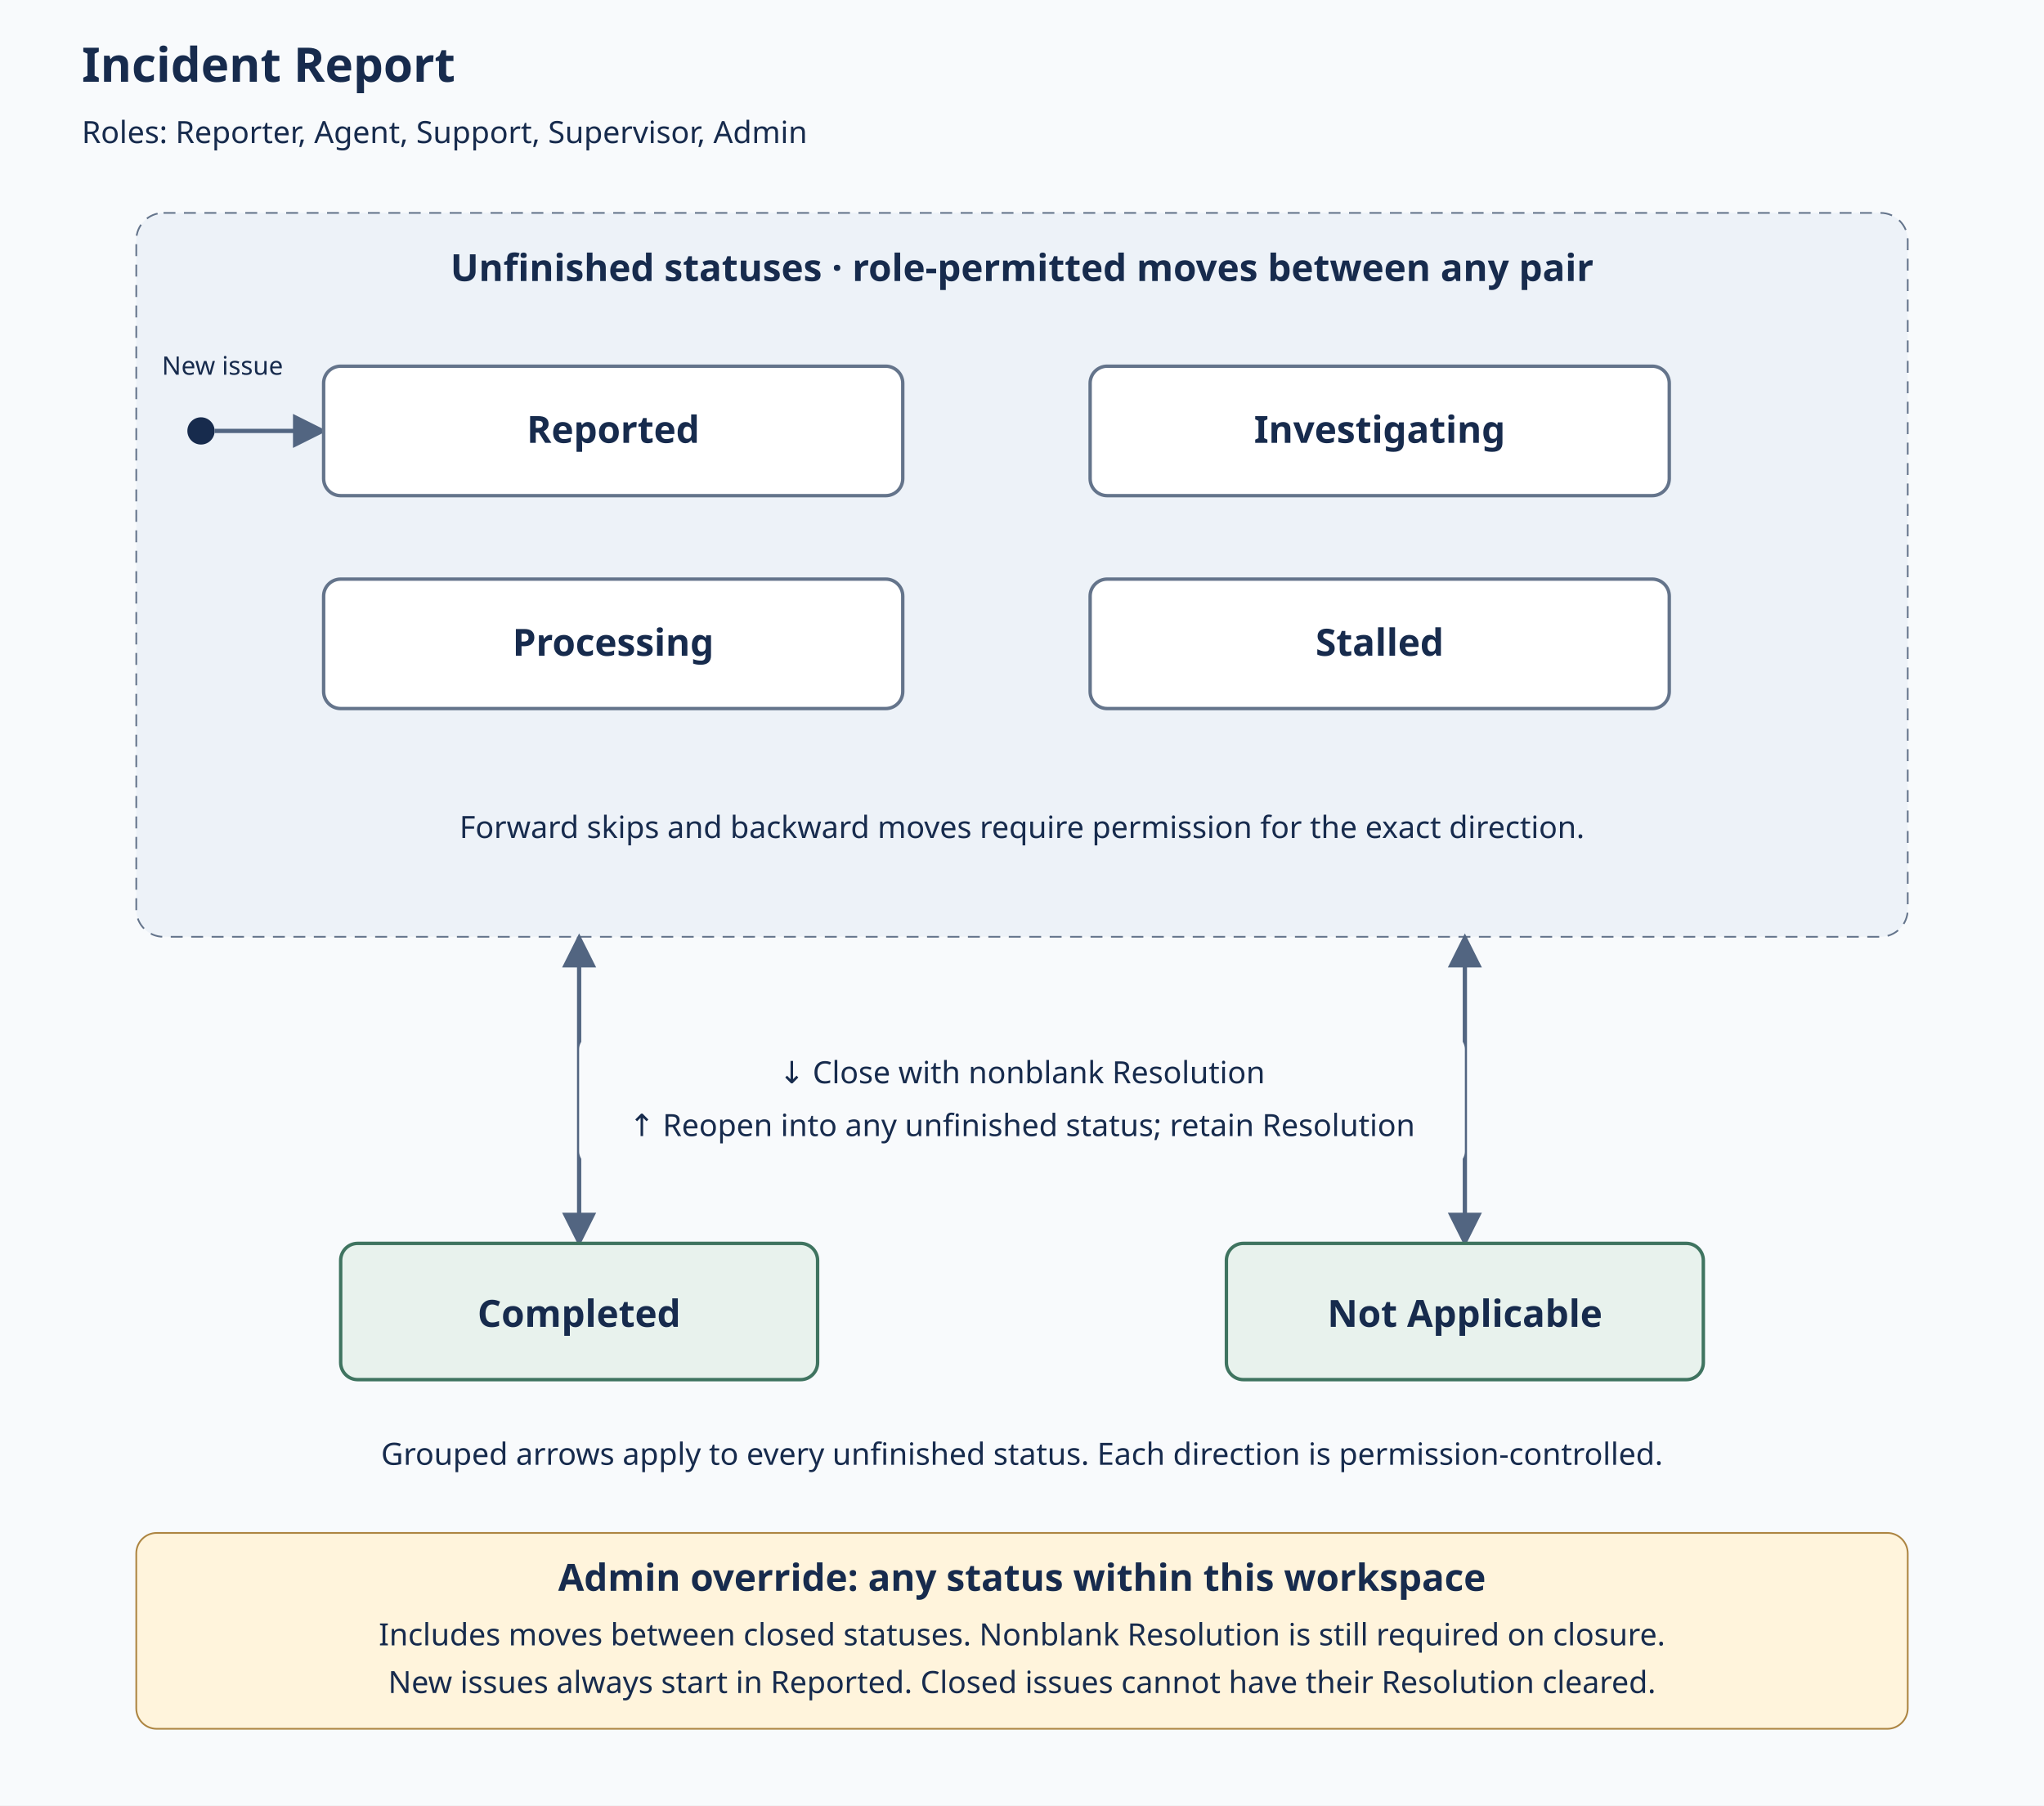
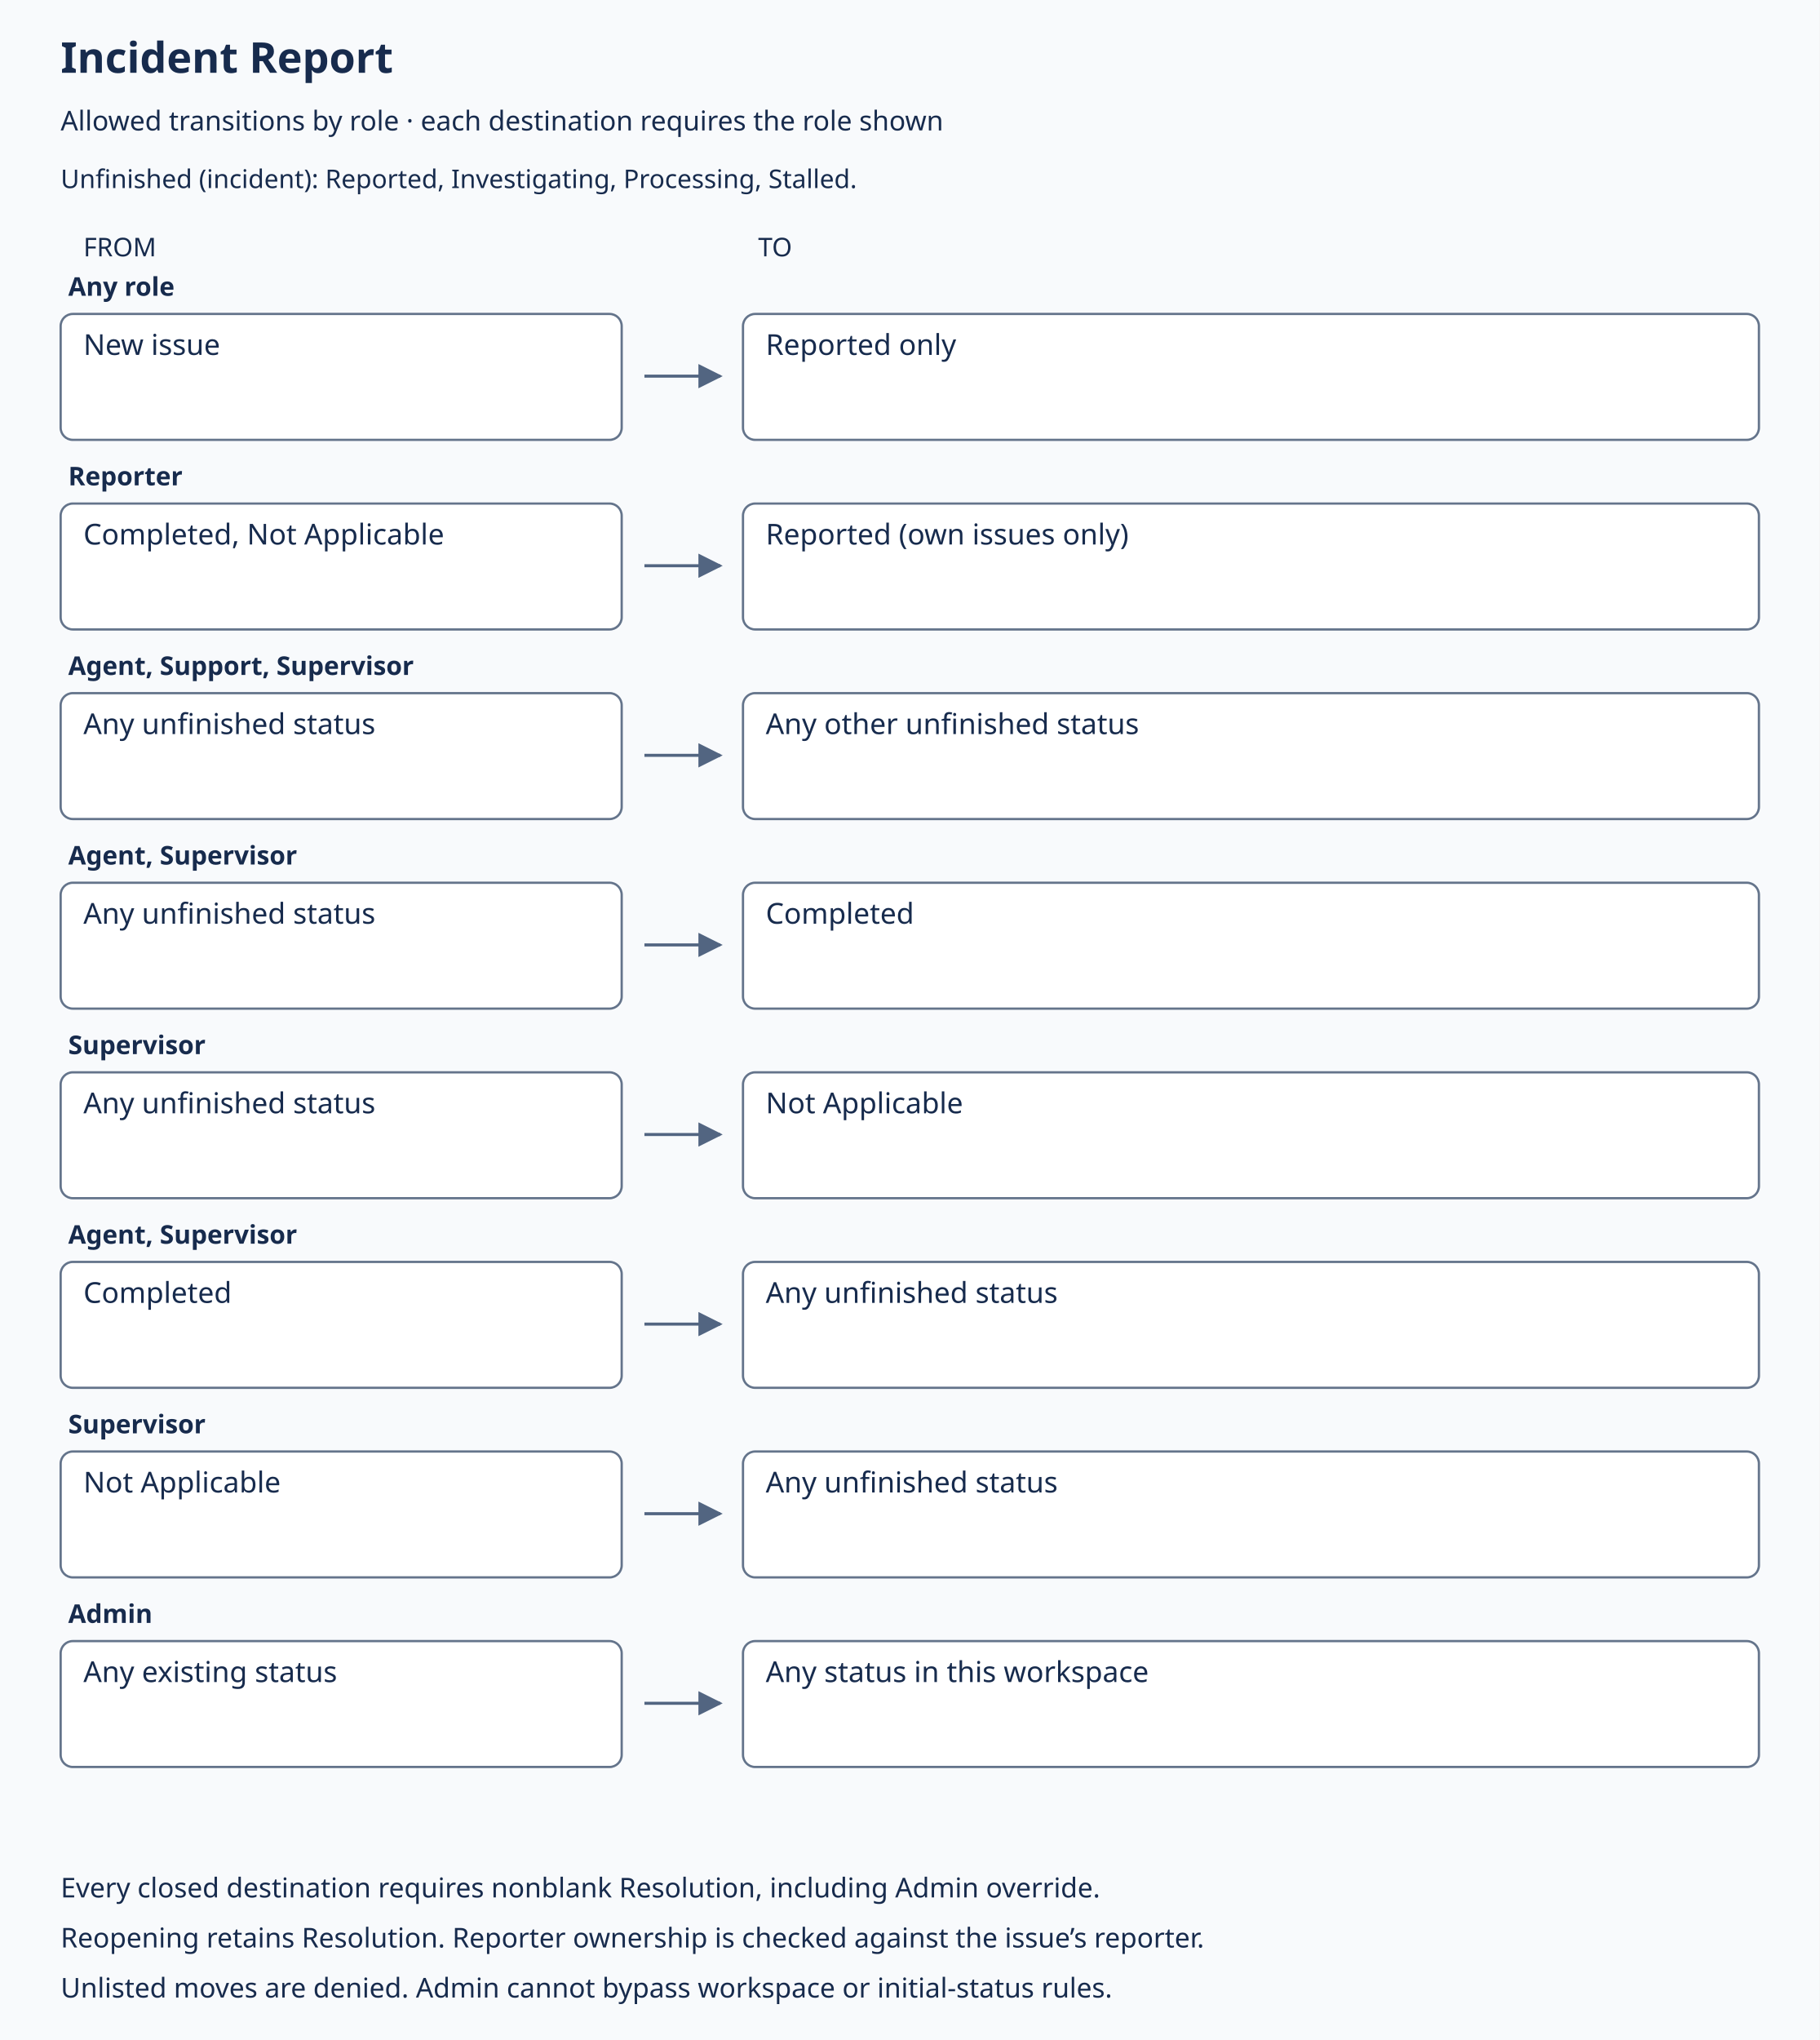
- <svg xmlns="http://www.w3.org/2000/svg" width="1200" height="1060" viewBox="0 0 1200 1060" role="img" aria-labelledby="title description">
+ <svg xmlns="http://www.w3.org/2000/svg" width="1200" height="1345" viewBox="0 0 1200 1345" role="img" aria-labelledby="title description">
  <defs>
-     <marker id="arrow" viewBox="0 0 10 10" refX="9" refY="5" markerWidth="8" markerHeight="8" orient="auto-start-reverse">
+     <marker id="arrow" viewBox="0 0 10 10" refX="9" refY="5" markerWidth="8" markerHeight="8" orient="auto">
      <path d="M0 0 L10 5 L0 10z" fill="#526581" />
    </marker>
  </defs>
-   <style>text{font-family:system-ui,sans-serif;fill:#172b4d}.name{font-size:22px;font-weight:650;text-anchor:middle}.note{font-size:18px;text-anchor:middle}.edge{fill:none;stroke:#526581;stroke-width:2.5;marker-start:url(#arrow);marker-end:url(#arrow)}.state{fill:#fff;stroke:#64748b;stroke-width:2}</style>
-   <rect width="1200" height="1060" fill="#f8fafc" />
-   <text x="48" y="48" font-size="28" font-weight="700">Incident Report</text>
-   <text x="48" y="84" font-size="18">Roles: Reporter, Agent, Support, Supervisor, Admin</text>
-   <rect x="80" y="125" width="1040" height="425" rx="16" fill="#edf2f8" stroke="#64748b" stroke-dasharray="7 5" />
-   <text x="600" y="165" class="name">Unfinished statuses · role-permitted moves between any pair</text>
-   <circle cx="118" cy="253" r="8" fill="#172b4d" />
-   <path d="M126 253 H190" stroke="#526581" stroke-width="2.5" marker-end="url(#arrow)" />
-   <text x="95" y="220" font-size="15">New issue</text>
-   <rect class="state" x="190" y="215" width="340" height="76" rx="10" />
-   <text x="360.0" y="260" class="name">Reported</text>
-   <rect class="state" x="640" y="215" width="340" height="76" rx="10" />
-   <text x="810.0" y="260" class="name">Investigating</text>
-   <rect class="state" x="190" y="340" width="340" height="76" rx="10" />
-   <text x="360.0" y="385" class="name">Processing</text>
-   <rect class="state" x="640" y="340" width="340" height="76" rx="10" />
-   <text x="810.0" y="385" class="name">Stalled</text>
-   <text x="600" y="492" class="note">Forward skips and backward moves require permission for the exact direction.</text>
-   <path class="edge" d="M340 550 V730" />
-   <rect x="200" y="730" width="280" height="80" rx="10" fill="#e8f2ed" stroke="#3f7460" stroke-width="2" />
-   <text x="340" y="779" class="name">Completed</text>
-   <path class="edge" d="M860 550 V730" />
-   <rect x="720" y="730" width="280" height="80" rx="10" fill="#e8f2ed" stroke="#3f7460" stroke-width="2" />
-   <text x="860" y="779" class="name">Not Applicable</text>
-   <rect x="340" y="608" width="520" height="76" rx="8" fill="#f8fafc" />
-   <text x="600" y="636" class="note">↓ Close with nonblank Resolution</text>
-   <text x="600" y="667" class="note">↑ Reopen into any unfinished status; retain Resolution</text>
-   <text x="600" y="860" class="note">Grouped arrows apply to every unfinished status. Each direction is permission-controlled.</text>
-   <rect x="80" y="900" width="1040" height="115" rx="12" fill="#fff4dc" stroke="#ad8542" />
-   <text x="600" y="934" class="name">Admin override: any status within this workspace</text>
-   <text x="600" y="966" class="note">Includes moves between closed statuses. Nonblank Resolution is still required on closure.</text>
-   <text x="600" y="994" class="note">New issues always start in Reported. Closed issues cannot have their Resolution cleared.</text>
+   <style>text{font-family:system-ui,sans-serif;fill:#172b4d}.value{font-size:19px}.role{font-size:17px;font-weight:650}.box{fill:#fff;stroke:#64748b;stroke-width:1.5}.arrow{stroke:#526581;stroke-width:2;marker-end:url(#arrow)}</style>
+   <rect width="1200" height="1345" fill="#f8fafc" />
+   <text x="40" y="48" font-size="28" font-weight="700">Incident Report</text>
+   <text x="40" y="86" font-size="18">Allowed transitions by role · each destination requires the role shown</text>
+   <text x="40" y="124" font-size="17">Unfinished (incident): Reported, Investigating, Processing, Stalled.</text>
+   <text x="55" y="169" font-size="17">FROM</text>
+   <text x="500" y="169" font-size="17">TO</text>
+   <text class="role" x="45" y="195">Any role</text>
+   <rect class="box" x="40" y="207" width="370" height="83" rx="8" />
+   <path class="arrow" d="M425 248 H475" />
+   <rect class="box" x="490" y="207" width="670" height="83" rx="8" />
+   <text class="value" x="55" y="234">New issue</text>
+   <text class="value" x="505" y="234">Reported only</text>
+   <text class="role" x="45" y="320">Reporter</text>
+   <rect class="box" x="40" y="332" width="370" height="83" rx="8" />
+   <path class="arrow" d="M425 373 H475" />
+   <rect class="box" x="490" y="332" width="670" height="83" rx="8" />
+   <text class="value" x="55" y="359">Completed, Not Applicable</text>
+   <text class="value" x="505" y="359">Reported (own issues only)</text>
+   <text class="role" x="45" y="445">Agent, Support, Supervisor</text>
+   <rect class="box" x="40" y="457" width="370" height="83" rx="8" />
+   <path class="arrow" d="M425 498 H475" />
+   <rect class="box" x="490" y="457" width="670" height="83" rx="8" />
+   <text class="value" x="55" y="484">Any unfinished status</text>
+   <text class="value" x="505" y="484">Any other unfinished status</text>
+   <text class="role" x="45" y="570">Agent, Supervisor</text>
+   <rect class="box" x="40" y="582" width="370" height="83" rx="8" />
+   <path class="arrow" d="M425 623 H475" />
+   <rect class="box" x="490" y="582" width="670" height="83" rx="8" />
+   <text class="value" x="55" y="609">Any unfinished status</text>
+   <text class="value" x="505" y="609">Completed</text>
+   <text class="role" x="45" y="695">Supervisor</text>
+   <rect class="box" x="40" y="707" width="370" height="83" rx="8" />
+   <path class="arrow" d="M425 748 H475" />
+   <rect class="box" x="490" y="707" width="670" height="83" rx="8" />
+   <text class="value" x="55" y="734">Any unfinished status</text>
+   <text class="value" x="505" y="734">Not Applicable</text>
+   <text class="role" x="45" y="820">Agent, Supervisor</text>
+   <rect class="box" x="40" y="832" width="370" height="83" rx="8" />
+   <path class="arrow" d="M425 873 H475" />
+   <rect class="box" x="490" y="832" width="670" height="83" rx="8" />
+   <text class="value" x="55" y="859">Completed</text>
+   <text class="value" x="505" y="859">Any unfinished status</text>
+   <text class="role" x="45" y="945">Supervisor</text>
+   <rect class="box" x="40" y="957" width="370" height="83" rx="8" />
+   <path class="arrow" d="M425 998 H475" />
+   <rect class="box" x="490" y="957" width="670" height="83" rx="8" />
+   <text class="value" x="55" y="984">Not Applicable</text>
+   <text class="value" x="505" y="984">Any unfinished status</text>
+   <text class="role" x="45" y="1070">Admin</text>
+   <rect class="box" x="40" y="1082" width="370" height="83" rx="8" />
+   <path class="arrow" d="M425 1123 H475" />
+   <rect class="box" x="490" y="1082" width="670" height="83" rx="8" />
+   <text class="value" x="55" y="1109">Any existing status</text>
+   <text class="value" x="505" y="1109">Any status in this workspace</text>
+   <text x="40" y="1251" font-size="18">Every closed destination requires nonblank Resolution, including Admin override.</text>
+   <text x="40" y="1284" font-size="18">Reopening retains Resolution. Reporter ownership is checked against the issue’s reporter.</text>
+   <text x="40" y="1317" font-size="18">Unlisted moves are denied. Admin cannot bypass workspace or initial-status rules.</text>
</svg>
